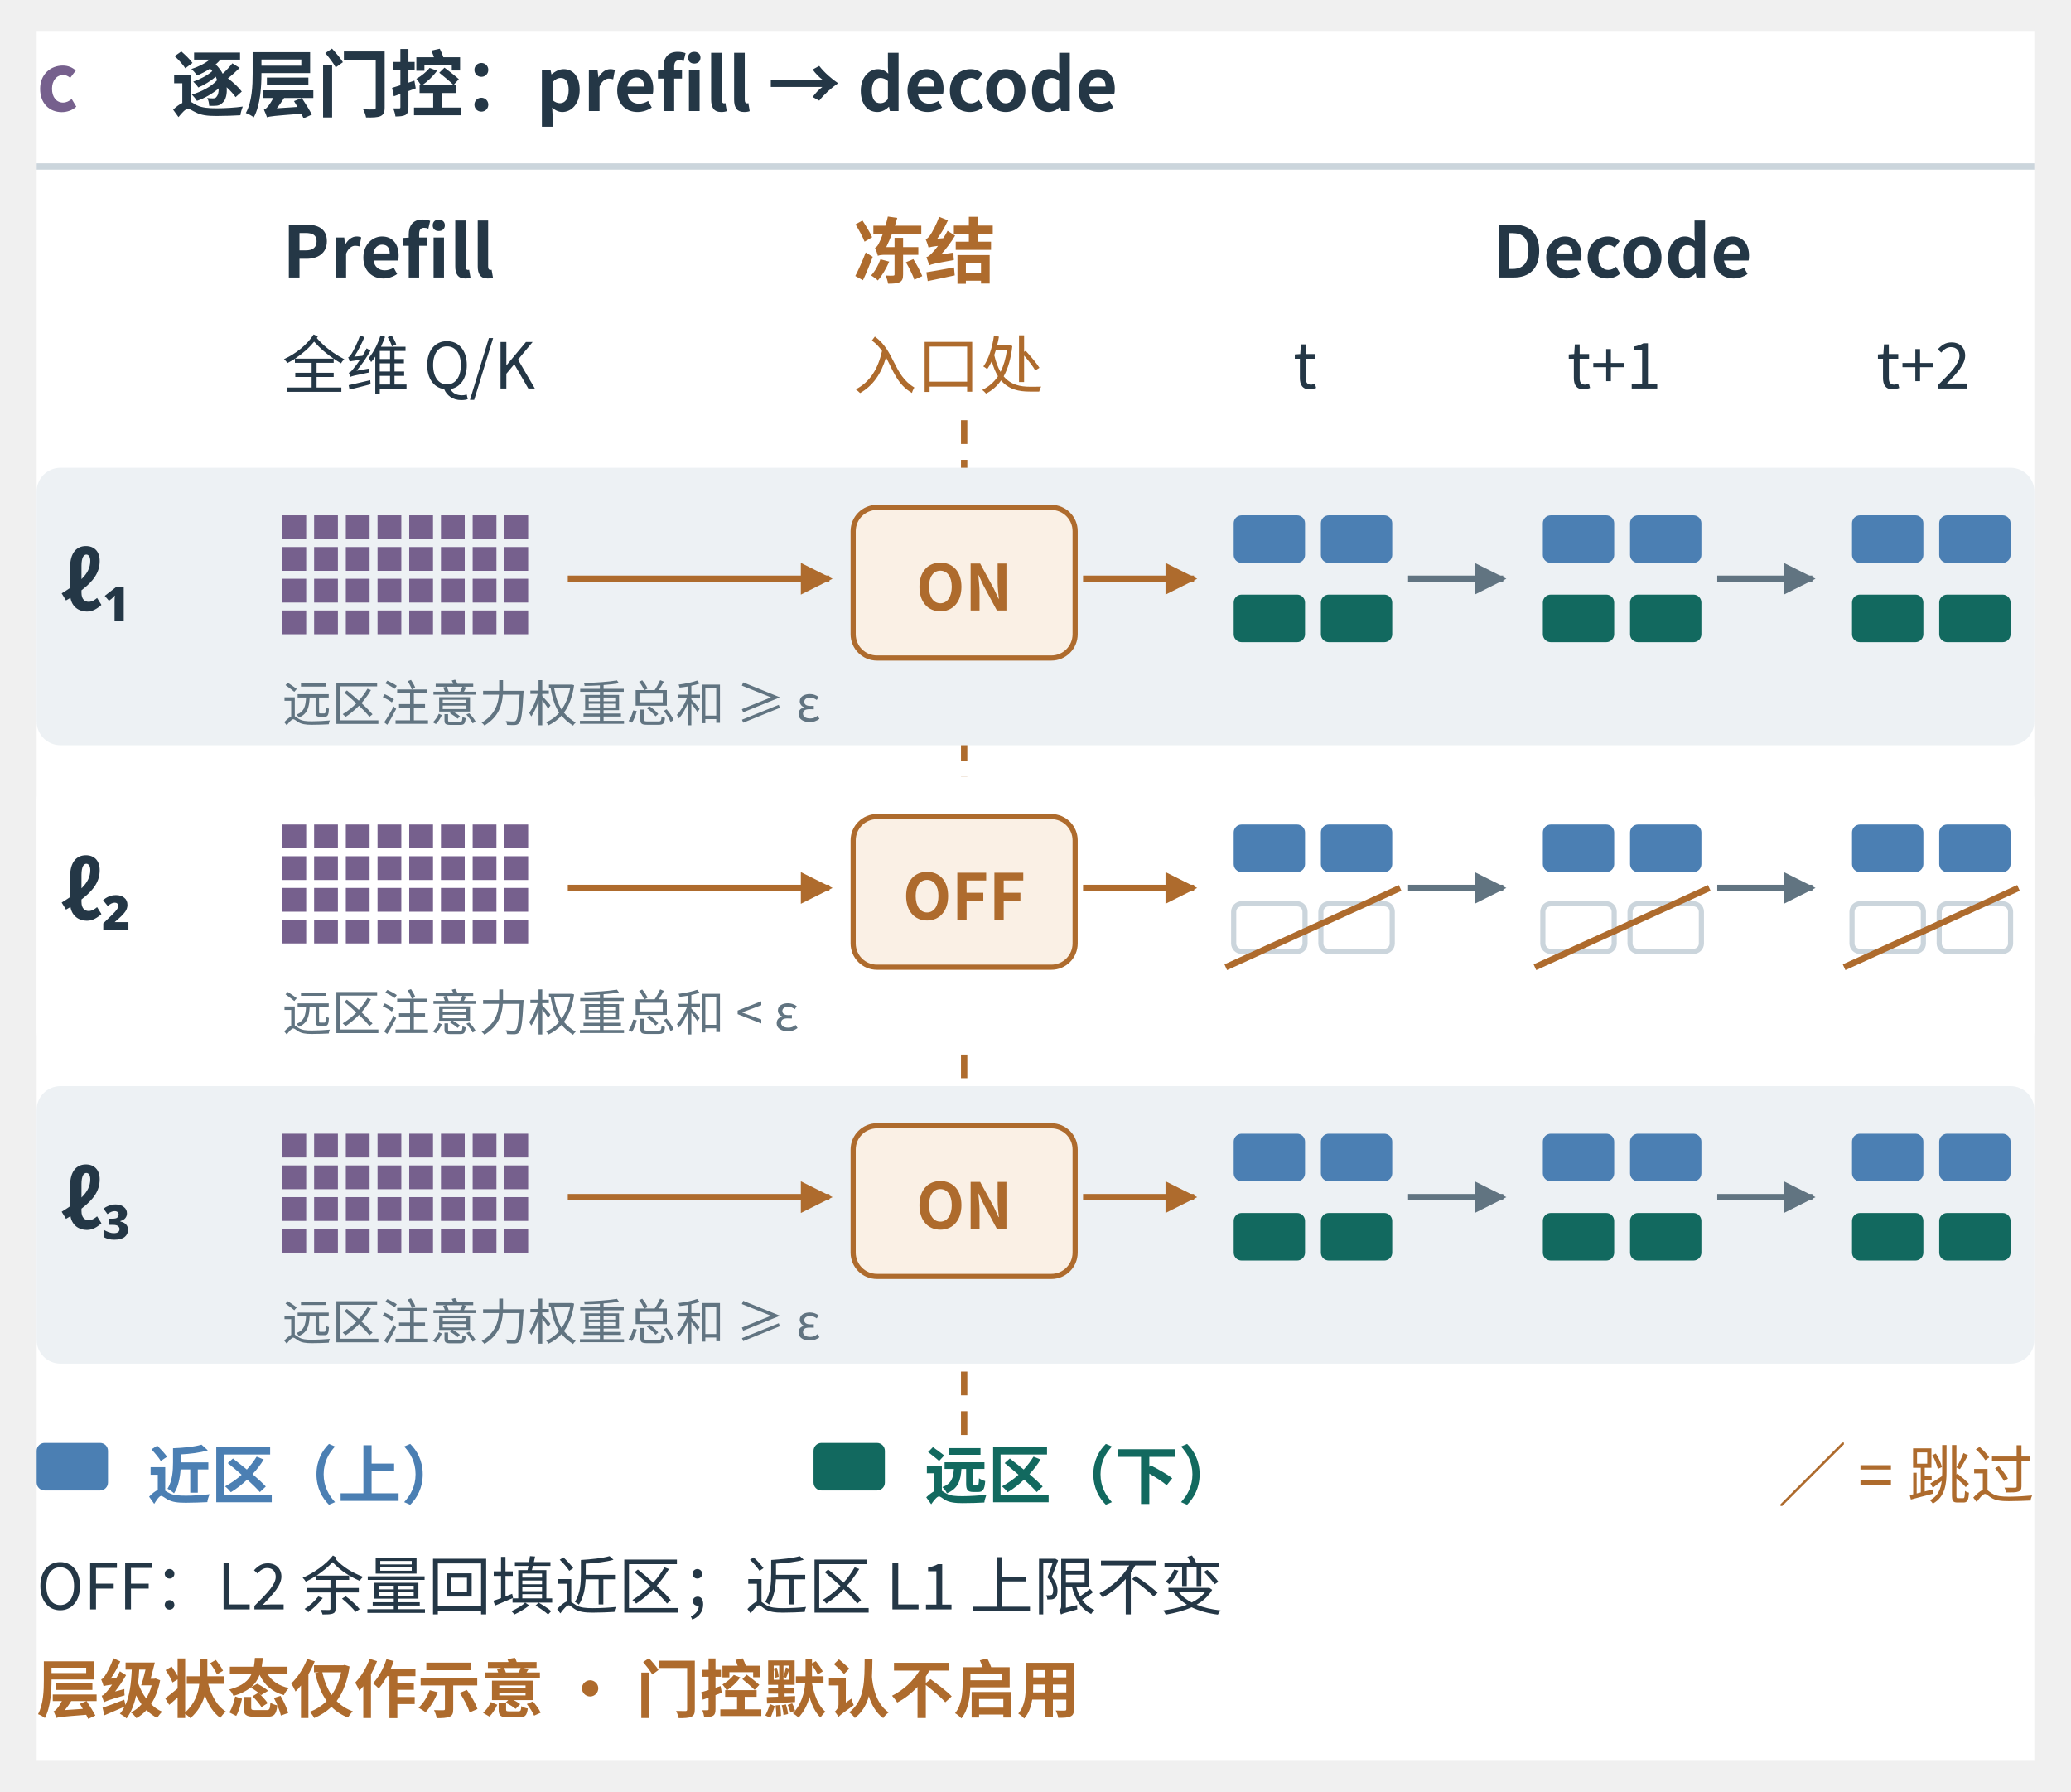
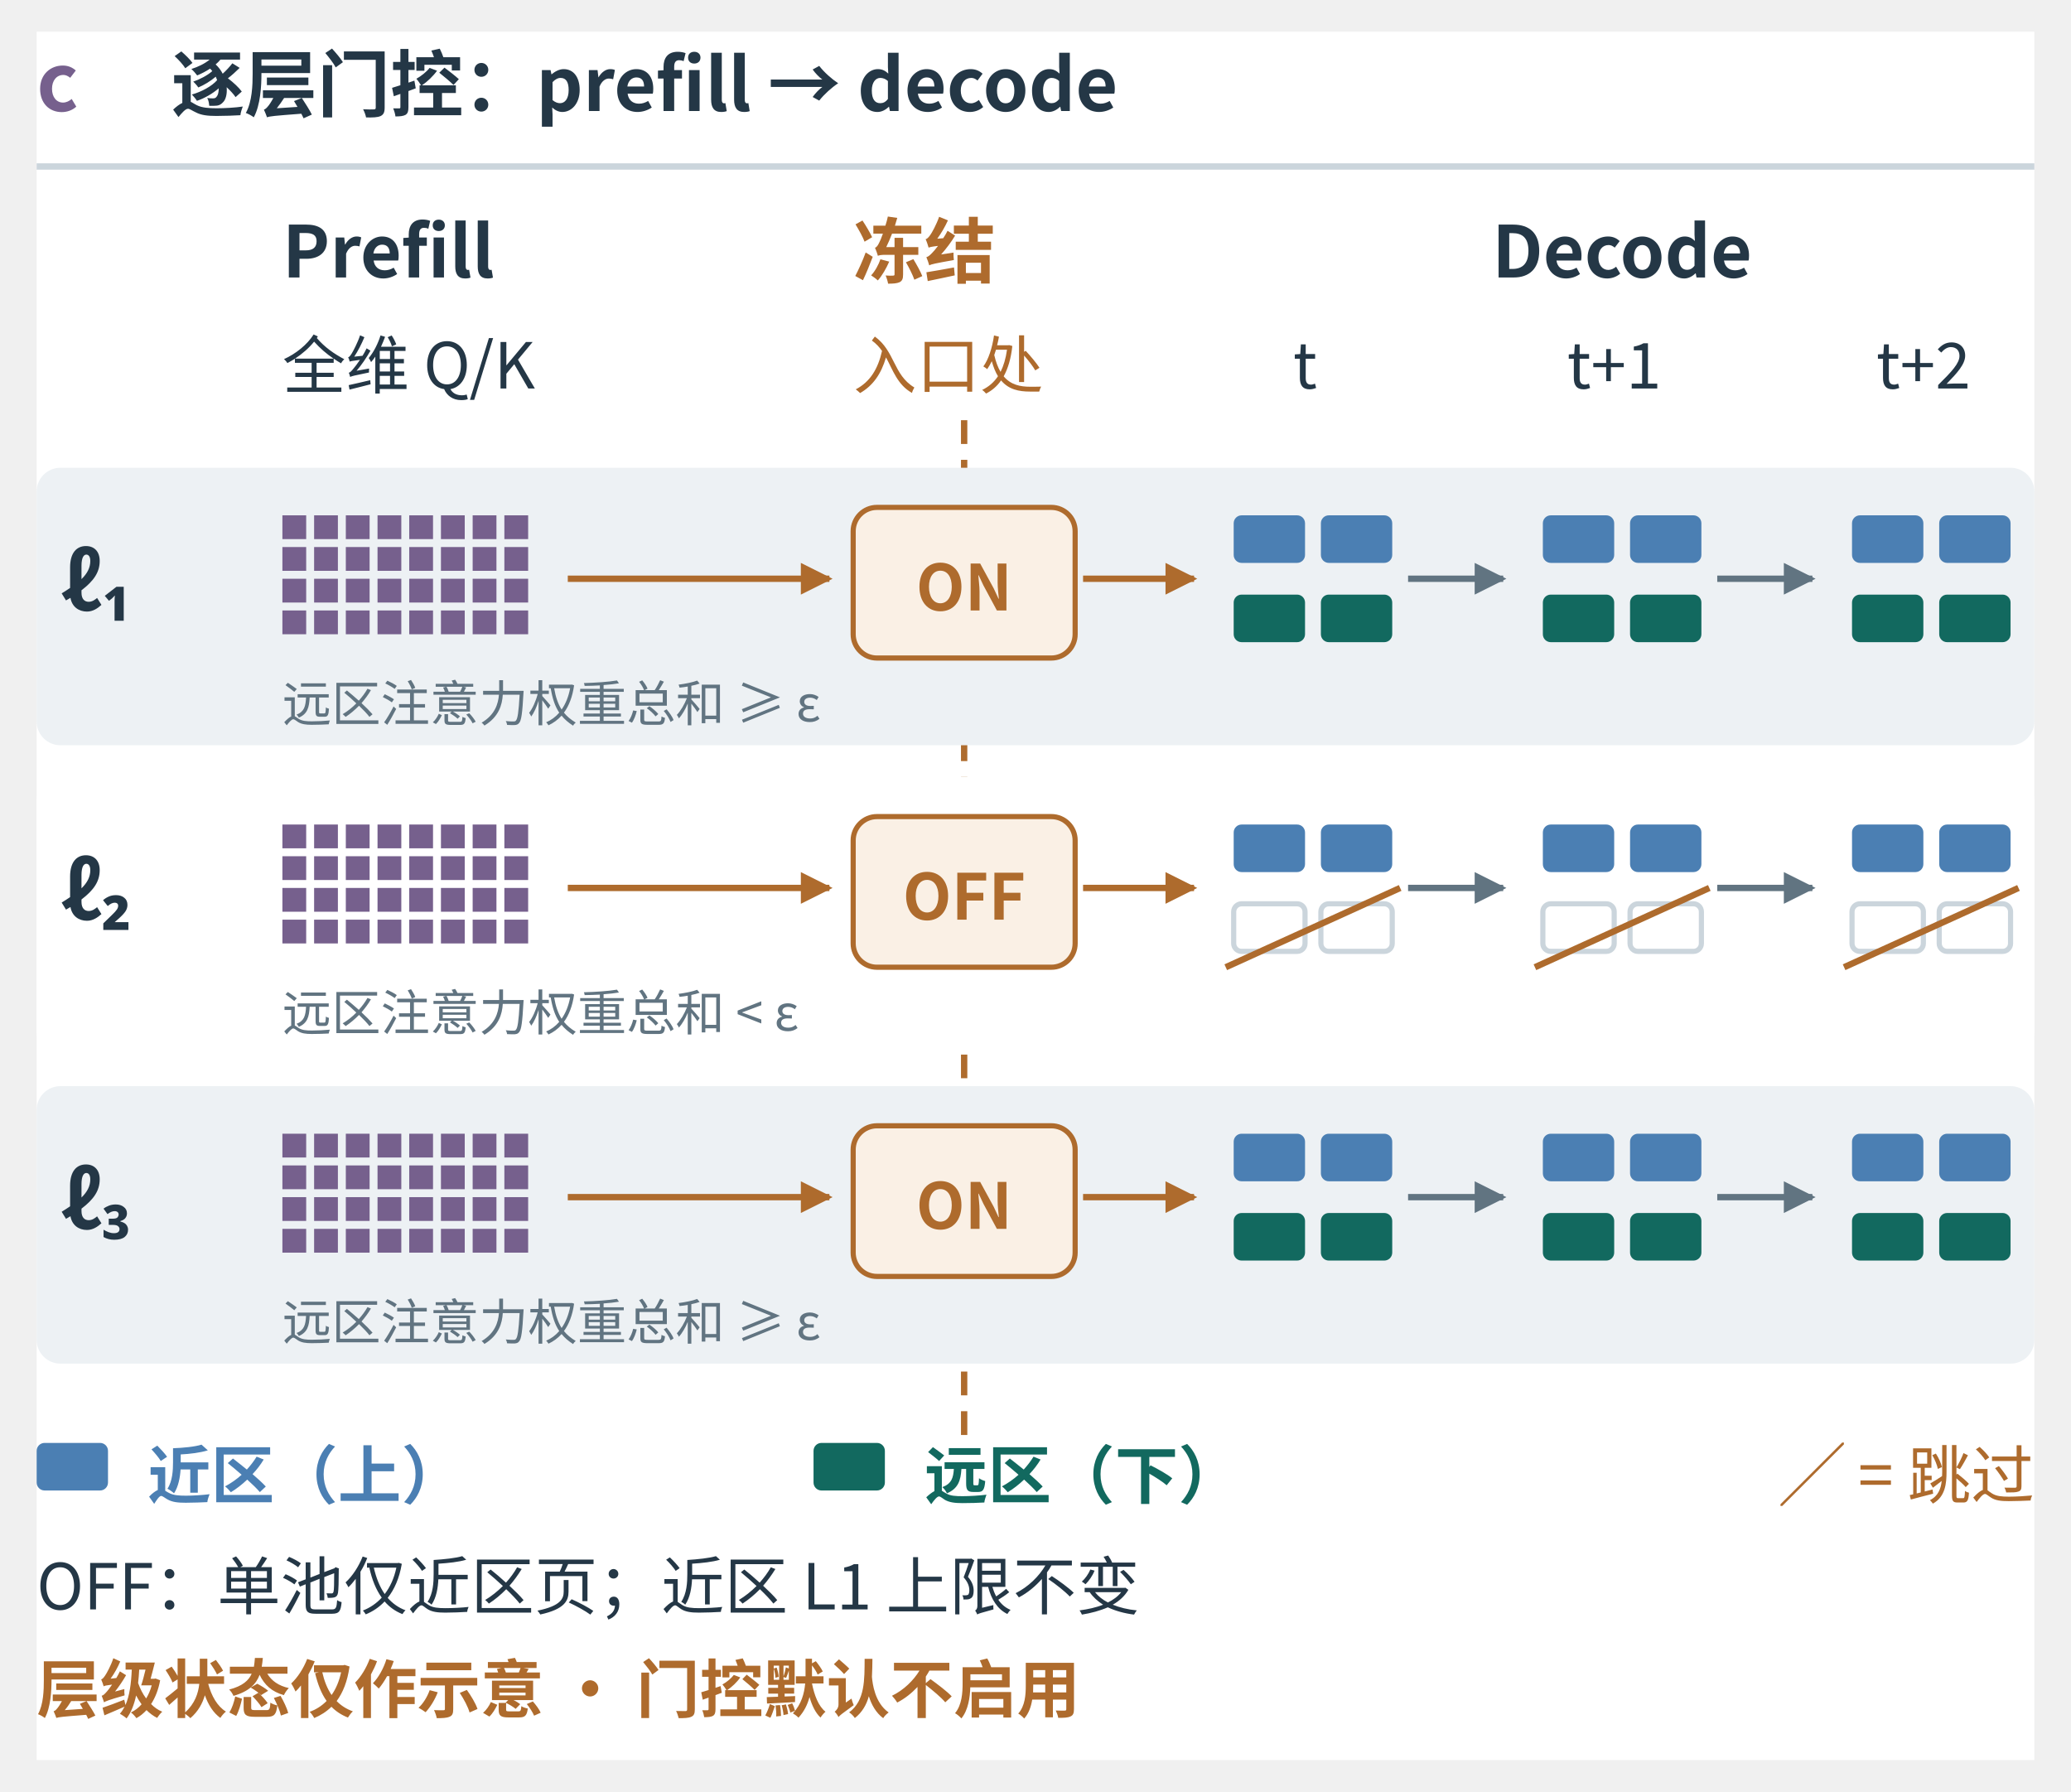
<svg xmlns="http://www.w3.org/2000/svg" width="252pt" height="218pt" viewBox="-4 -4 260 226">
  <defs>
    <marker id="ink" markerWidth="5" markerHeight="5" refX="4.5" refY="2.5" orient="auto">
      <path d="M0 0L5 2.5L0 5Z" fill="#243746" />
    </marker>
    <marker id="muted" markerWidth="5" markerHeight="5" refX="4.5" refY="2.5" orient="auto">
      <path d="M0 0L5 2.5L0 5Z" fill="#617481" />
    </marker>
    <marker id="line" markerWidth="5" markerHeight="5" refX="4.5" refY="2.5" orient="auto">
      <path d="M0 0L5 2.5L0 5Z" fill="#CBD5DC" />
    </marker>
    <marker id="pale" markerWidth="5" markerHeight="5" refX="4.5" refY="2.5" orient="auto">
      <path d="M0 0L5 2.5L0 5Z" fill="#EDF1F4" />
    </marker>
    <marker id="purple" markerWidth="5" markerHeight="5" refX="4.5" refY="2.5" orient="auto">
      <path d="M0 0L5 2.5L0 5Z" fill="#76608D" />
    </marker>
    <marker id="pl" markerWidth="5" markerHeight="5" refX="4.5" refY="2.5" orient="auto">
      <path d="M0 0L5 2.5L0 5Z" fill="#EEE9F3" />
    </marker>
    <marker id="near" markerWidth="5" markerHeight="5" refX="4.5" refY="2.5" orient="auto">
      <path d="M0 0L5 2.5L0 5Z" fill="#4B7FB3" />
    </marker>
    <marker id="nl" markerWidth="5" markerHeight="5" refX="4.5" refY="2.5" orient="auto">
      <path d="M0 0L5 2.5L0 5Z" fill="#E7EFF7" />
    </marker>
    <marker id="far" markerWidth="5" markerHeight="5" refX="4.5" refY="2.5" orient="auto">
      <path d="M0 0L5 2.5L0 5Z" fill="#12695F" />
    </marker>
    <marker id="fl" markerWidth="5" markerHeight="5" refX="4.5" refY="2.5" orient="auto">
      <path d="M0 0L5 2.5L0 5Z" fill="#E5F3F0" />
    </marker>
    <marker id="gate" markerWidth="5" markerHeight="5" refX="4.5" refY="2.5" orient="auto">
      <path d="M0 0L5 2.5L0 5Z" fill="#AE6B2D" />
    </marker>
    <marker id="gl" markerWidth="5" markerHeight="5" refX="4.5" refY="2.5" orient="auto">
      <path d="M0 0L5 2.5L0 5Z" fill="#FAF0E5" />
    </marker>
    <marker id="white" markerWidth="5" markerHeight="5" refX="4.5" refY="2.5" orient="auto">
      <path d="M0 0L5 2.5L0 5Z" fill="#FFFFFF" />
    </marker>
  </defs>
  <rect width="252" height="218" fill="white" />
  <text x="0" y="10" font-family="Noto Sans CJK SC" font-size="10" fill="#76608D" font-weight="700" text-anchor="start">c</text>
  <text x="17" y="10" font-family="Noto Sans CJK SC" font-size="9.2" fill="#243746" font-weight="700" text-anchor="start">逐层门控：prefill → decode</text>
  <polyline points="0,17 252,17" fill="none" stroke="#CBD5DC" stroke-width=".8" />
  <text x="31" y="31" font-family="Noto Sans CJK SC" font-size="9" fill="#243746" font-weight="700" text-anchor="start">Prefill</text>
  <text x="103" y="31" font-family="Noto Sans CJK SC" font-size="9" fill="#AE6B2D" font-weight="700" text-anchor="start">冻结</text>
  <text x="200" y="31" font-family="Noto Sans CJK SC" font-size="9" fill="#243746" font-weight="700" text-anchor="middle">Decode</text>
  <text x="31" y="45" font-family="Noto Sans CJK SC" font-size="8" fill="#243746" font-weight="400" text-anchor="start">全维 Q/K</text>
  <text x="103" y="45" font-family="Noto Sans CJK SC" font-size="8" fill="#AE6B2D" font-weight="400" text-anchor="start">入口处</text>
  <text x="160" y="45" font-family="Noto Sans CJK SC" font-size="8" fill="#243746" font-weight="400" text-anchor="middle">t</text>
  <text x="199" y="45" font-family="Noto Sans CJK SC" font-size="8" fill="#243746" font-weight="400" text-anchor="middle">t+1</text>
  <text x="238" y="45" font-family="Noto Sans CJK SC" font-size="8" fill="#243746" font-weight="400" text-anchor="middle">t+2</text>
  <polyline points="117,49 117,177" fill="none" stroke="#AE6B2D" stroke-width=".8" stroke-dasharray="3 2" />
  <rect x="0" y="55" width="252" height="35" rx="3" fill="#EDF1F4" />
  <text x="3" y="73" font-family="Noto Sans CJK SC" font-size="10" fill="#243746" font-weight="700" text-anchor="start">ℓ₁</text>
  <rect x="31" y="61" width="3" height="3" rx="0" fill="#76608D" />
  <rect x="35" y="61" width="3" height="3" rx="0" fill="#76608D" />
  <rect x="39" y="61" width="3" height="3" rx="0" fill="#76608D" />
  <rect x="43" y="61" width="3" height="3" rx="0" fill="#76608D" />
  <rect x="47" y="61" width="3" height="3" rx="0" fill="#76608D" />
  <rect x="51" y="61" width="3" height="3" rx="0" fill="#76608D" />
  <rect x="55" y="61" width="3" height="3" rx="0" fill="#76608D" />
  <rect x="59" y="61" width="3" height="3" rx="0" fill="#76608D" />
  <rect x="31" y="65" width="3" height="3" rx="0" fill="#76608D" />
  <rect x="35" y="65" width="3" height="3" rx="0" fill="#76608D" />
  <rect x="39" y="65" width="3" height="3" rx="0" fill="#76608D" />
  <rect x="43" y="65" width="3" height="3" rx="0" fill="#76608D" />
  <rect x="47" y="65" width="3" height="3" rx="0" fill="#76608D" />
  <rect x="51" y="65" width="3" height="3" rx="0" fill="#76608D" />
  <rect x="55" y="65" width="3" height="3" rx="0" fill="#76608D" />
  <rect x="59" y="65" width="3" height="3" rx="0" fill="#76608D" />
  <rect x="31" y="69" width="3" height="3" rx="0" fill="#76608D" />
  <rect x="35" y="69" width="3" height="3" rx="0" fill="#76608D" />
  <rect x="39" y="69" width="3" height="3" rx="0" fill="#76608D" />
  <rect x="43" y="69" width="3" height="3" rx="0" fill="#76608D" />
  <rect x="47" y="69" width="3" height="3" rx="0" fill="#76608D" />
  <rect x="51" y="69" width="3" height="3" rx="0" fill="#76608D" />
  <rect x="55" y="69" width="3" height="3" rx="0" fill="#76608D" />
  <rect x="59" y="69" width="3" height="3" rx="0" fill="#76608D" />
  <rect x="31" y="73" width="3" height="3" rx="0" fill="#76608D" />
  <rect x="35" y="73" width="3" height="3" rx="0" fill="#76608D" />
  <rect x="39" y="73" width="3" height="3" rx="0" fill="#76608D" />
  <rect x="43" y="73" width="3" height="3" rx="0" fill="#76608D" />
  <rect x="47" y="73" width="3" height="3" rx="0" fill="#76608D" />
  <rect x="51" y="73" width="3" height="3" rx="0" fill="#76608D" />
  <rect x="55" y="73" width="3" height="3" rx="0" fill="#76608D" />
  <rect x="59" y="73" width="3" height="3" rx="0" fill="#76608D" />
  <text x="31" y="87" font-family="Noto Sans CJK SC" font-size="6.2" fill="#617481" font-weight="400" text-anchor="start">远区注意力权重总和 ≥ ε</text>
  <polyline points="67,69 100,69" fill="none" stroke="#AE6B2D" stroke-width=".8" marker-end="url(#gate)" />
  <rect x="103" y="60" width="28" height="19" rx="3" fill="#FAF0E5" stroke="#AE6B2D" stroke-width=".65" />
  <text x="117" y="73" font-family="Noto Sans CJK SC" font-size="8" fill="#AE6B2D" font-weight="700" text-anchor="middle">ON</text>
  <polyline points="132,69 146,69" fill="none" stroke="#AE6B2D" stroke-width=".8" marker-end="url(#gate)" />
  <rect x="151" y="61" width="9" height="6" rx="1" fill="#4B7FB3" />
  <rect x="151" y="71" width="9" height="6" rx="1" fill="#12695F" />
  <rect x="162" y="61" width="9" height="6" rx="1" fill="#4B7FB3" />
  <rect x="162" y="71" width="9" height="6" rx="1" fill="#12695F" />
  <polyline points="173,69 185,69" fill="none" stroke="#617481" stroke-width=".8" marker-end="url(#muted)" />
  <rect x="190" y="61" width="9" height="6" rx="1" fill="#4B7FB3" />
  <rect x="190" y="71" width="9" height="6" rx="1" fill="#12695F" />
  <rect x="201" y="61" width="9" height="6" rx="1" fill="#4B7FB3" />
  <rect x="201" y="71" width="9" height="6" rx="1" fill="#12695F" />
  <polyline points="212,69 224,69" fill="none" stroke="#617481" stroke-width=".8" marker-end="url(#muted)" />
  <rect x="229" y="61" width="9" height="6" rx="1" fill="#4B7FB3" />
  <rect x="229" y="71" width="9" height="6" rx="1" fill="#12695F" />
  <rect x="240" y="61" width="9" height="6" rx="1" fill="#4B7FB3" />
  <rect x="240" y="71" width="9" height="6" rx="1" fill="#12695F" />
  <rect x="0" y="94" width="252" height="35" rx="3" fill="#FFFFFF" />
  <text x="3" y="112" font-family="Noto Sans CJK SC" font-size="10" fill="#243746" font-weight="700" text-anchor="start">ℓ₂</text>
  <rect x="31" y="100" width="3" height="3" rx="0" fill="#76608D" />
  <rect x="35" y="100" width="3" height="3" rx="0" fill="#76608D" />
  <rect x="39" y="100" width="3" height="3" rx="0" fill="#76608D" />
  <rect x="43" y="100" width="3" height="3" rx="0" fill="#76608D" />
  <rect x="47" y="100" width="3" height="3" rx="0" fill="#76608D" />
  <rect x="51" y="100" width="3" height="3" rx="0" fill="#76608D" />
  <rect x="55" y="100" width="3" height="3" rx="0" fill="#76608D" />
  <rect x="59" y="100" width="3" height="3" rx="0" fill="#76608D" />
  <rect x="31" y="104" width="3" height="3" rx="0" fill="#76608D" />
  <rect x="35" y="104" width="3" height="3" rx="0" fill="#76608D" />
  <rect x="39" y="104" width="3" height="3" rx="0" fill="#76608D" />
  <rect x="43" y="104" width="3" height="3" rx="0" fill="#76608D" />
  <rect x="47" y="104" width="3" height="3" rx="0" fill="#76608D" />
  <rect x="51" y="104" width="3" height="3" rx="0" fill="#76608D" />
  <rect x="55" y="104" width="3" height="3" rx="0" fill="#76608D" />
  <rect x="59" y="104" width="3" height="3" rx="0" fill="#76608D" />
  <rect x="31" y="108" width="3" height="3" rx="0" fill="#76608D" />
  <rect x="35" y="108" width="3" height="3" rx="0" fill="#76608D" />
  <rect x="39" y="108" width="3" height="3" rx="0" fill="#76608D" />
  <rect x="43" y="108" width="3" height="3" rx="0" fill="#76608D" />
  <rect x="47" y="108" width="3" height="3" rx="0" fill="#76608D" />
  <rect x="51" y="108" width="3" height="3" rx="0" fill="#76608D" />
  <rect x="55" y="108" width="3" height="3" rx="0" fill="#76608D" />
  <rect x="59" y="108" width="3" height="3" rx="0" fill="#76608D" />
  <rect x="31" y="112" width="3" height="3" rx="0" fill="#76608D" />
  <rect x="35" y="112" width="3" height="3" rx="0" fill="#76608D" />
  <rect x="39" y="112" width="3" height="3" rx="0" fill="#76608D" />
  <rect x="43" y="112" width="3" height="3" rx="0" fill="#76608D" />
  <rect x="47" y="112" width="3" height="3" rx="0" fill="#76608D" />
  <rect x="51" y="112" width="3" height="3" rx="0" fill="#76608D" />
  <rect x="55" y="112" width="3" height="3" rx="0" fill="#76608D" />
  <rect x="59" y="112" width="3" height="3" rx="0" fill="#76608D" />
  <text x="31" y="126" font-family="Noto Sans CJK SC" font-size="6.2" fill="#617481" font-weight="400" text-anchor="start">远区注意力权重总和 &lt; ε</text>
  <polyline points="67,108 100,108" fill="none" stroke="#AE6B2D" stroke-width=".8" marker-end="url(#gate)" />
  <rect x="103" y="99" width="28" height="19" rx="3" fill="#FAF0E5" stroke="#AE6B2D" stroke-width=".65" />
  <text x="117" y="112" font-family="Noto Sans CJK SC" font-size="8" fill="#AE6B2D" font-weight="700" text-anchor="middle">OFF</text>
  <polyline points="132,108 146,108" fill="none" stroke="#AE6B2D" stroke-width=".8" marker-end="url(#gate)" />
  <rect x="151" y="100" width="9" height="6" rx="1" fill="#4B7FB3" />
  <rect x="151" y="110" width="9" height="6" rx="1" fill="#FFFFFF" stroke="#CBD5DC" stroke-width=".65" />
  <rect x="162" y="100" width="9" height="6" rx="1" fill="#4B7FB3" />
  <rect x="162" y="110" width="9" height="6" rx="1" fill="#FFFFFF" stroke="#CBD5DC" stroke-width=".65" />
  <polyline points="150,118 172,108" fill="none" stroke="#AE6B2D" stroke-width=".8" />
  <polyline points="173,108 185,108" fill="none" stroke="#617481" stroke-width=".8" marker-end="url(#muted)" />
  <rect x="190" y="100" width="9" height="6" rx="1" fill="#4B7FB3" />
  <rect x="190" y="110" width="9" height="6" rx="1" fill="#FFFFFF" stroke="#CBD5DC" stroke-width=".65" />
  <rect x="201" y="100" width="9" height="6" rx="1" fill="#4B7FB3" />
  <rect x="201" y="110" width="9" height="6" rx="1" fill="#FFFFFF" stroke="#CBD5DC" stroke-width=".65" />
  <polyline points="189,118 211,108" fill="none" stroke="#AE6B2D" stroke-width=".8" />
  <polyline points="212,108 224,108" fill="none" stroke="#617481" stroke-width=".8" marker-end="url(#muted)" />
  <rect x="229" y="100" width="9" height="6" rx="1" fill="#4B7FB3" />
  <rect x="229" y="110" width="9" height="6" rx="1" fill="#FFFFFF" stroke="#CBD5DC" stroke-width=".65" />
  <rect x="240" y="100" width="9" height="6" rx="1" fill="#4B7FB3" />
  <rect x="240" y="110" width="9" height="6" rx="1" fill="#FFFFFF" stroke="#CBD5DC" stroke-width=".65" />
  <polyline points="228,118 250,108" fill="none" stroke="#AE6B2D" stroke-width=".8" />
  <rect x="0" y="133" width="252" height="35" rx="3" fill="#EDF1F4" />
  <text x="3" y="151" font-family="Noto Sans CJK SC" font-size="10" fill="#243746" font-weight="700" text-anchor="start">ℓ₃</text>
  <rect x="31" y="139" width="3" height="3" rx="0" fill="#76608D" />
  <rect x="35" y="139" width="3" height="3" rx="0" fill="#76608D" />
  <rect x="39" y="139" width="3" height="3" rx="0" fill="#76608D" />
  <rect x="43" y="139" width="3" height="3" rx="0" fill="#76608D" />
  <rect x="47" y="139" width="3" height="3" rx="0" fill="#76608D" />
  <rect x="51" y="139" width="3" height="3" rx="0" fill="#76608D" />
  <rect x="55" y="139" width="3" height="3" rx="0" fill="#76608D" />
  <rect x="59" y="139" width="3" height="3" rx="0" fill="#76608D" />
  <rect x="31" y="143" width="3" height="3" rx="0" fill="#76608D" />
  <rect x="35" y="143" width="3" height="3" rx="0" fill="#76608D" />
  <rect x="39" y="143" width="3" height="3" rx="0" fill="#76608D" />
  <rect x="43" y="143" width="3" height="3" rx="0" fill="#76608D" />
  <rect x="47" y="143" width="3" height="3" rx="0" fill="#76608D" />
  <rect x="51" y="143" width="3" height="3" rx="0" fill="#76608D" />
  <rect x="55" y="143" width="3" height="3" rx="0" fill="#76608D" />
  <rect x="59" y="143" width="3" height="3" rx="0" fill="#76608D" />
  <rect x="31" y="147" width="3" height="3" rx="0" fill="#76608D" />
  <rect x="35" y="147" width="3" height="3" rx="0" fill="#76608D" />
  <rect x="39" y="147" width="3" height="3" rx="0" fill="#76608D" />
  <rect x="43" y="147" width="3" height="3" rx="0" fill="#76608D" />
  <rect x="47" y="147" width="3" height="3" rx="0" fill="#76608D" />
  <rect x="51" y="147" width="3" height="3" rx="0" fill="#76608D" />
  <rect x="55" y="147" width="3" height="3" rx="0" fill="#76608D" />
  <rect x="59" y="147" width="3" height="3" rx="0" fill="#76608D" />
  <rect x="31" y="151" width="3" height="3" rx="0" fill="#76608D" />
  <rect x="35" y="151" width="3" height="3" rx="0" fill="#76608D" />
  <rect x="39" y="151" width="3" height="3" rx="0" fill="#76608D" />
  <rect x="43" y="151" width="3" height="3" rx="0" fill="#76608D" />
  <rect x="47" y="151" width="3" height="3" rx="0" fill="#76608D" />
  <rect x="51" y="151" width="3" height="3" rx="0" fill="#76608D" />
  <rect x="55" y="151" width="3" height="3" rx="0" fill="#76608D" />
  <rect x="59" y="151" width="3" height="3" rx="0" fill="#76608D" />
  <text x="31" y="165" font-family="Noto Sans CJK SC" font-size="6.2" fill="#617481" font-weight="400" text-anchor="start">远区注意力权重总和 ≥ ε</text>
  <polyline points="67,147 100,147" fill="none" stroke="#AE6B2D" stroke-width=".8" marker-end="url(#gate)" />
  <rect x="103" y="138" width="28" height="19" rx="3" fill="#FAF0E5" stroke="#AE6B2D" stroke-width=".65" />
  <text x="117" y="151" font-family="Noto Sans CJK SC" font-size="8" fill="#AE6B2D" font-weight="700" text-anchor="middle">ON</text>
  <polyline points="132,147 146,147" fill="none" stroke="#AE6B2D" stroke-width=".8" marker-end="url(#gate)" />
  <rect x="151" y="139" width="9" height="6" rx="1" fill="#4B7FB3" />
  <rect x="151" y="149" width="9" height="6" rx="1" fill="#12695F" />
  <rect x="162" y="139" width="9" height="6" rx="1" fill="#4B7FB3" />
  <rect x="162" y="149" width="9" height="6" rx="1" fill="#12695F" />
  <polyline points="173,147 185,147" fill="none" stroke="#617481" stroke-width=".8" marker-end="url(#muted)" />
  <rect x="190" y="139" width="9" height="6" rx="1" fill="#4B7FB3" />
  <rect x="190" y="149" width="9" height="6" rx="1" fill="#12695F" />
  <rect x="201" y="139" width="9" height="6" rx="1" fill="#4B7FB3" />
  <rect x="201" y="149" width="9" height="6" rx="1" fill="#12695F" />
  <polyline points="212,147 224,147" fill="none" stroke="#617481" stroke-width=".8" marker-end="url(#muted)" />
  <rect x="229" y="139" width="9" height="6" rx="1" fill="#4B7FB3" />
  <rect x="229" y="149" width="9" height="6" rx="1" fill="#12695F" />
  <rect x="240" y="139" width="9" height="6" rx="1" fill="#4B7FB3" />
  <rect x="240" y="149" width="9" height="6" rx="1" fill="#12695F" />
  <rect x="0" y="178" width="9" height="6" rx="1" fill="#4B7FB3" />
  <text x="14" y="185" font-family="Noto Sans CJK SC" font-size="8" fill="#4B7FB3" font-weight="700" text-anchor="start">近区（上）</text>
  <rect x="98" y="178" width="9" height="6" rx="1" fill="#12695F" />
  <text x="112" y="185" font-family="Noto Sans CJK SC" font-size="8" fill="#12695F" font-weight="700" text-anchor="start">远区（下）</text>
  <text x="252" y="185" font-family="Noto Sans CJK SC" font-size="8" fill="#AE6B2D" font-weight="400" text-anchor="end">╱ = 跳过</text>
-   <text x="0" y="199" font-family="Noto Sans CJK SC" font-size="8" fill="#243746" font-weight="400" text-anchor="start">OFF：L2 余量回填近区；近区 L1 上限不变</text>
+   <text x="0" y="199" font-family="Noto Sans CJK SC" font-size="8" fill="#243746" font-weight="400" text-anchor="start">OFF：单池仅近区页；近区 L1 上限不变</text>
  <text x="0" y="212" font-family="Noto Sans CJK SC" font-size="8" fill="#AE6B2D" font-weight="700" text-anchor="start">层级状态仅作示意 · 门控默认不启用</text>
</svg>
